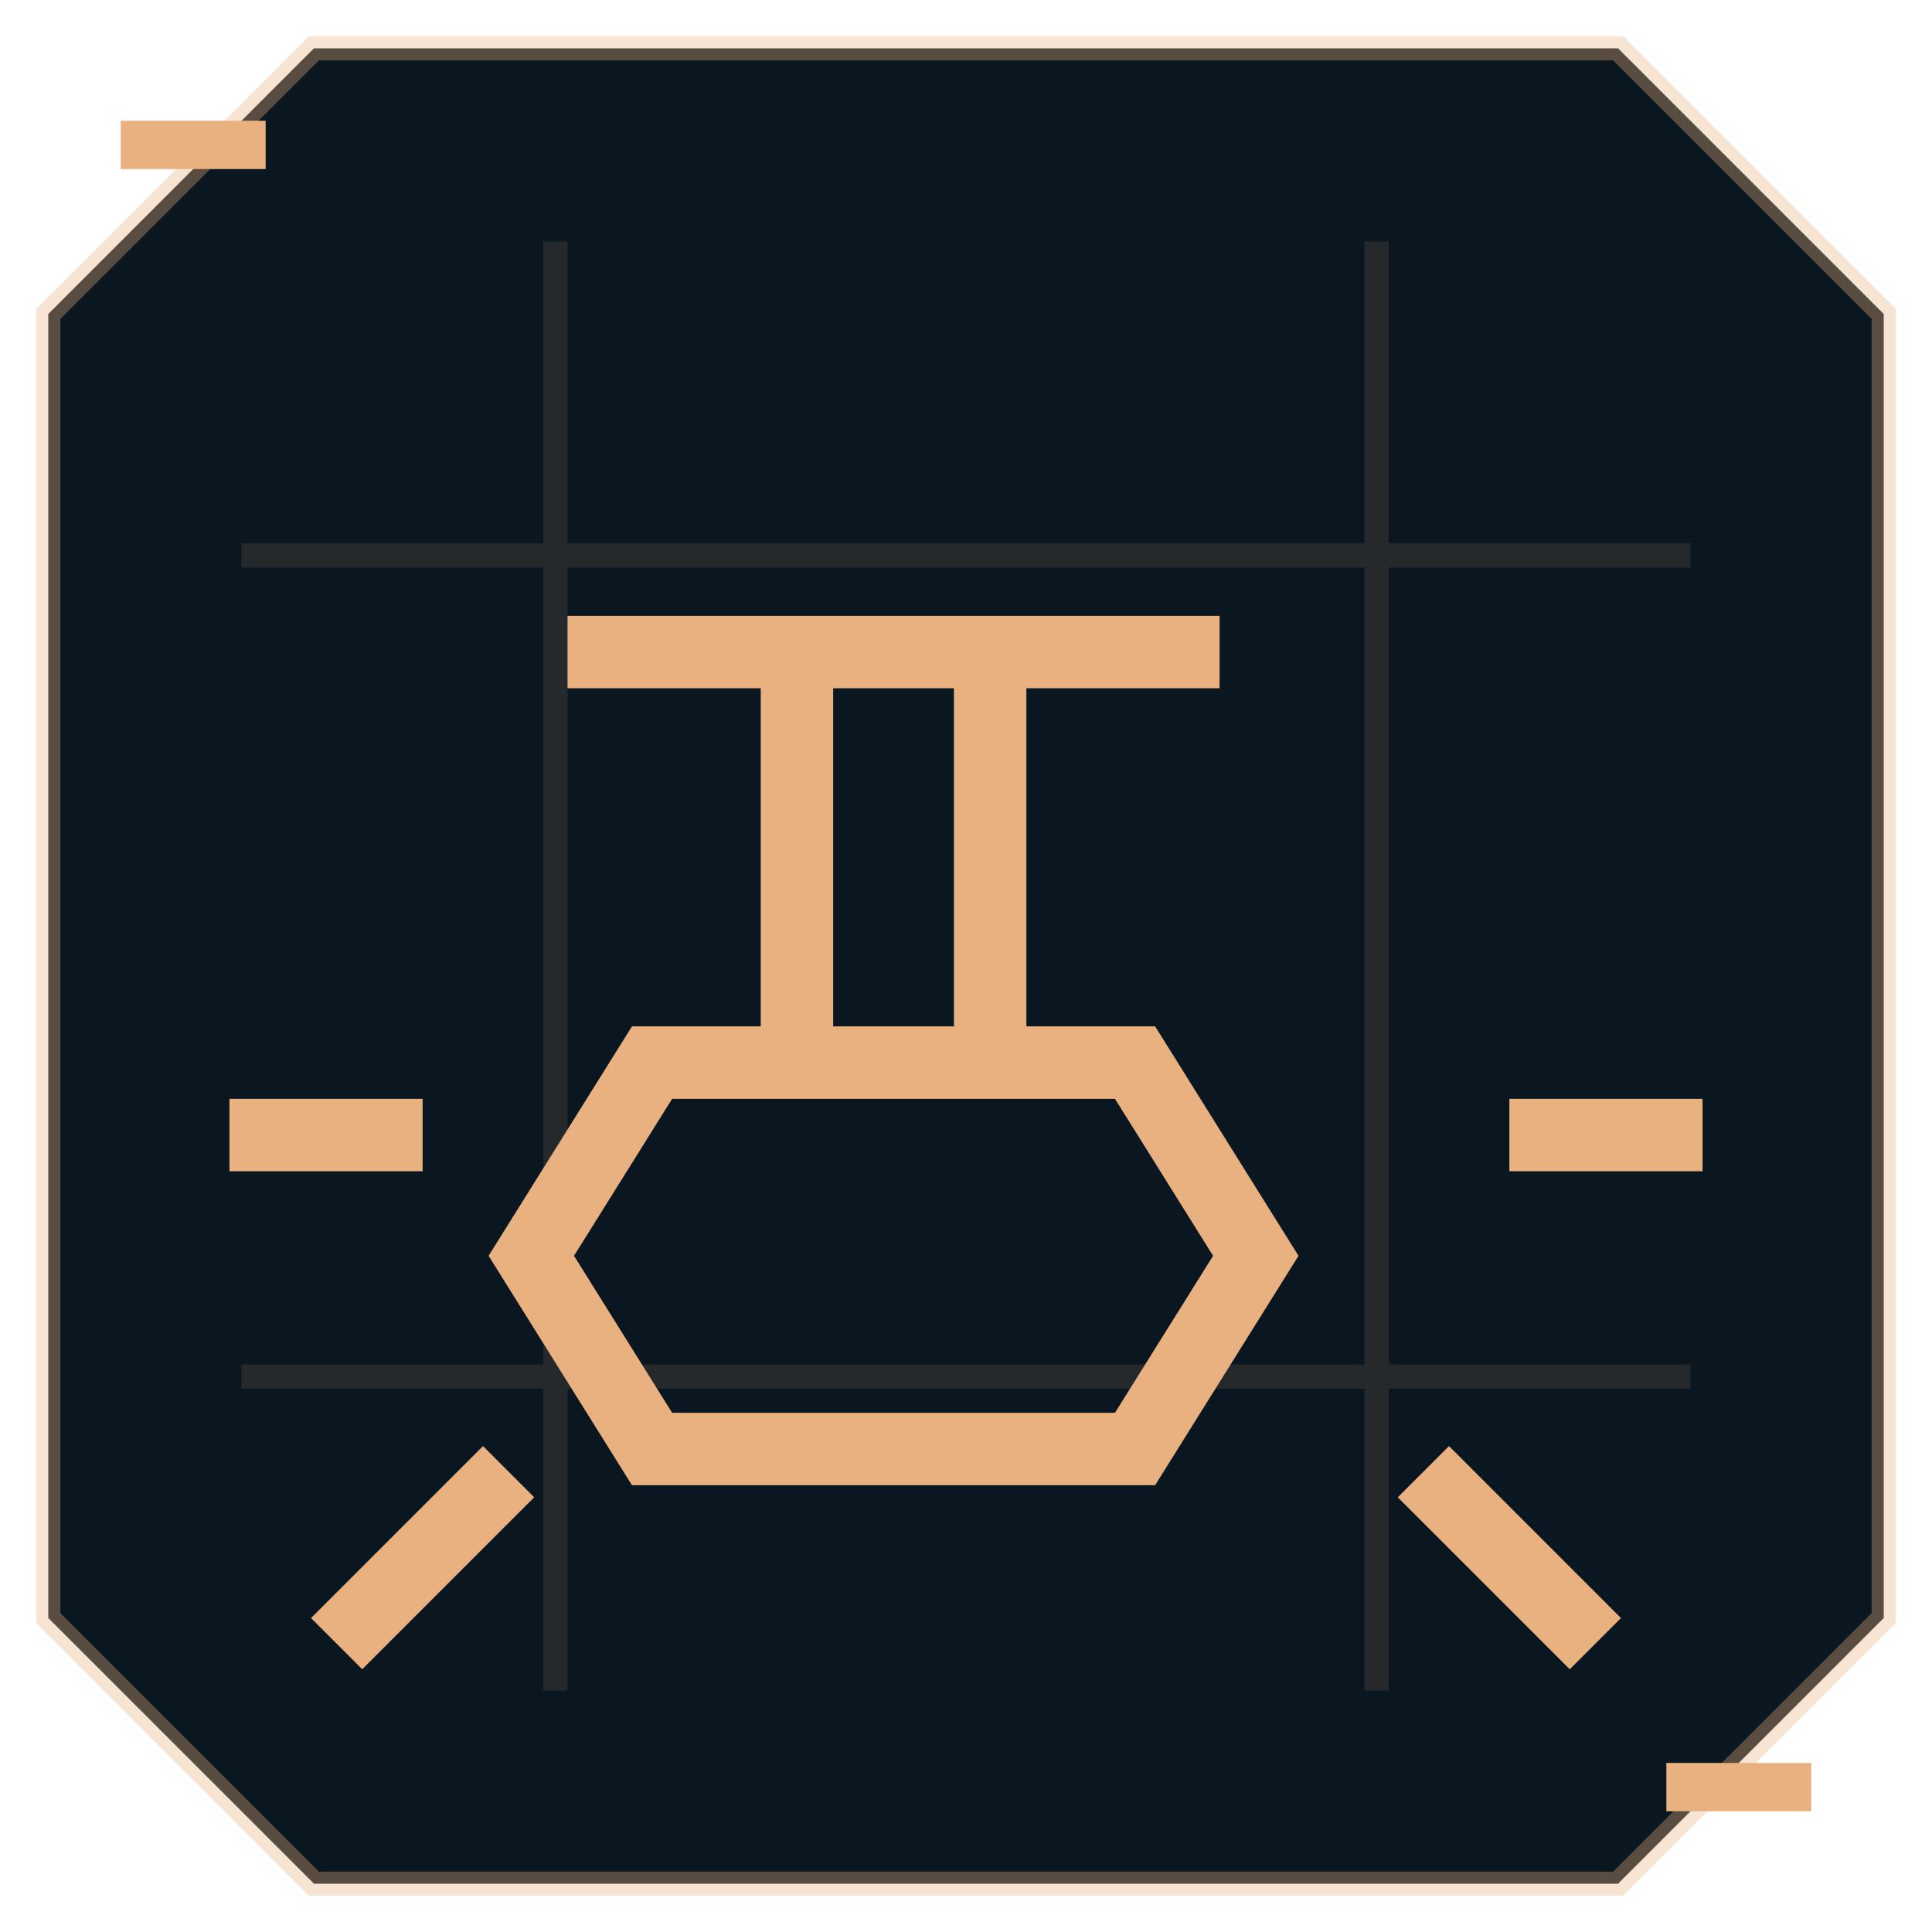
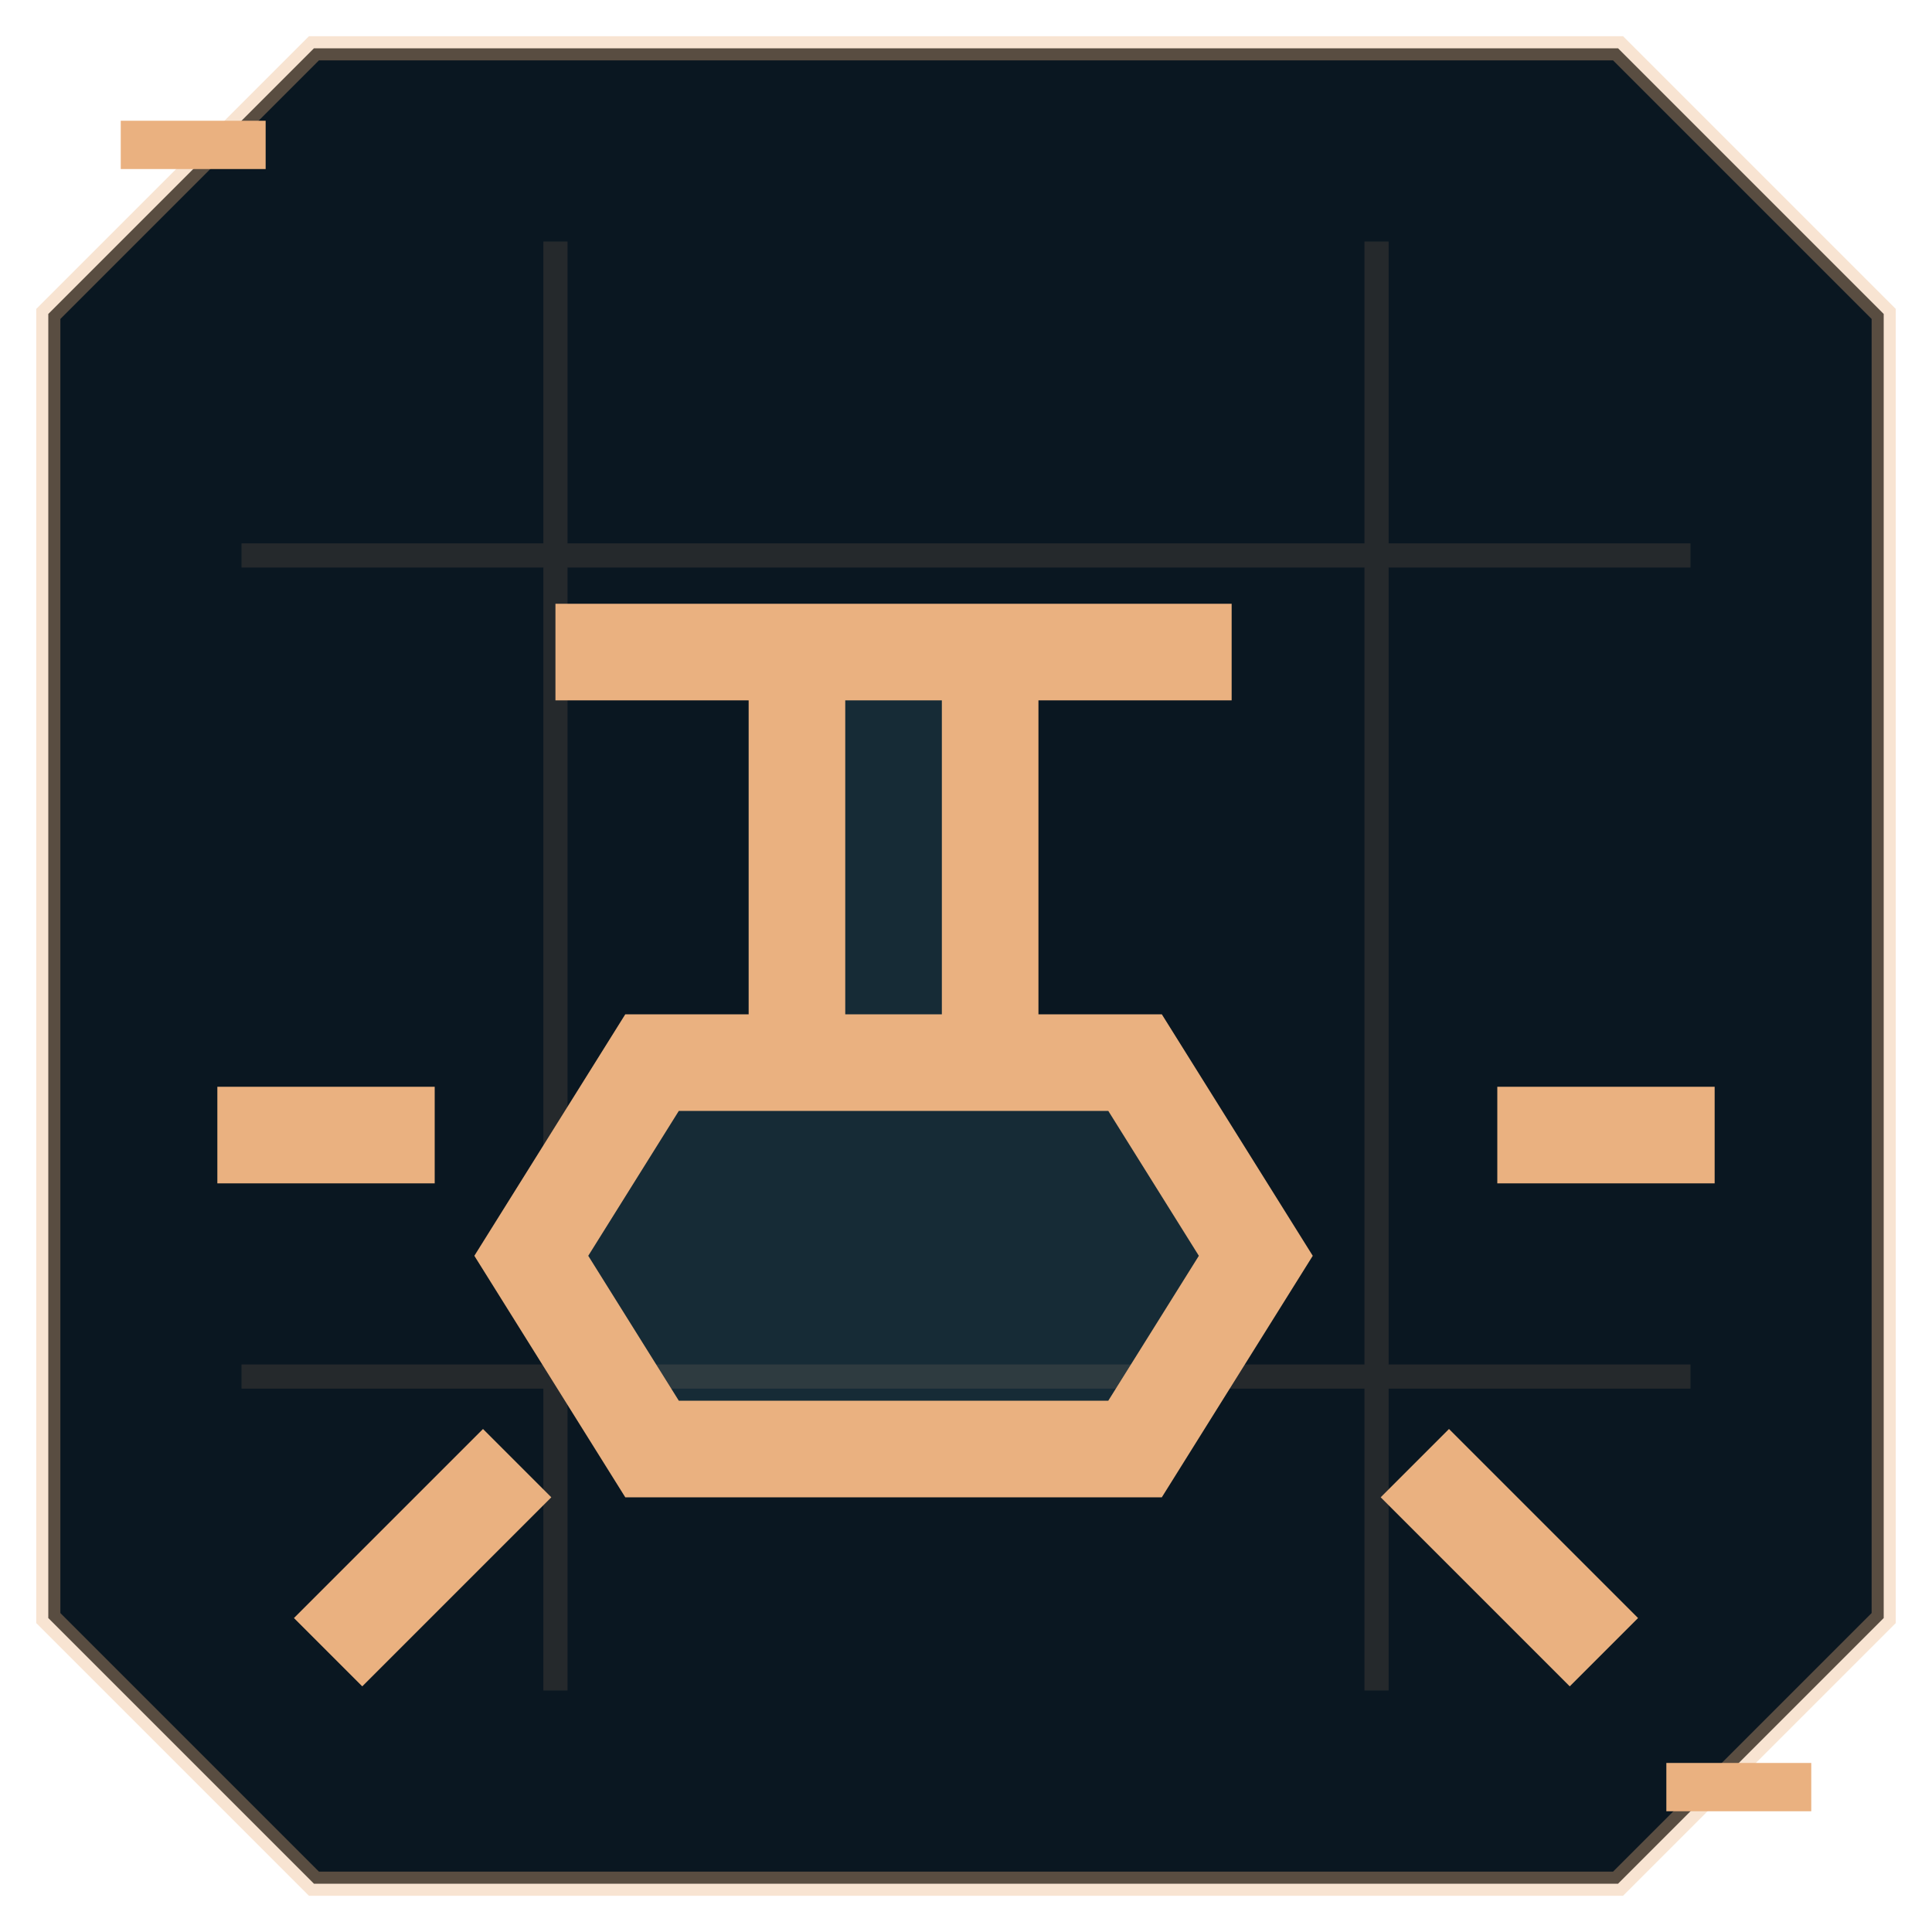
<svg xmlns="http://www.w3.org/2000/svg" width="80" height="80" viewBox="0 0 80 80">
  <path fill="#0a1721" stroke="#eab180" stroke-opacity=".35" d="M13 2h54l11 11v54L67 78H13L2 67V13z" />
  <path fill="none" stroke="#eab180" stroke-opacity=".12" d="M10 23h60M10 57h60M23 10v60M57 10v60" />
-   <g transform="translate(8 8)" stroke="#eab180" fill="none" stroke-width="3" stroke-linecap="square" stroke-linejoin="miter">
+   <g transform="translate(8 8)" stroke="#eab180" fill="#83d8f31a" stroke-width="4" stroke-linecap="square" stroke-linejoin="miter">
    <path d="M19 36h20l5 8-5 8H19l-5-8zM25 36V19h8v17M17 19h24M12 54l-5 5m45-5 5 5M8 39H3m58 0h-5" />
  </g>
  <path fill="#eab180" d="M5 5h6v2H5zm64 68h6v2h-6z" />
</svg>
